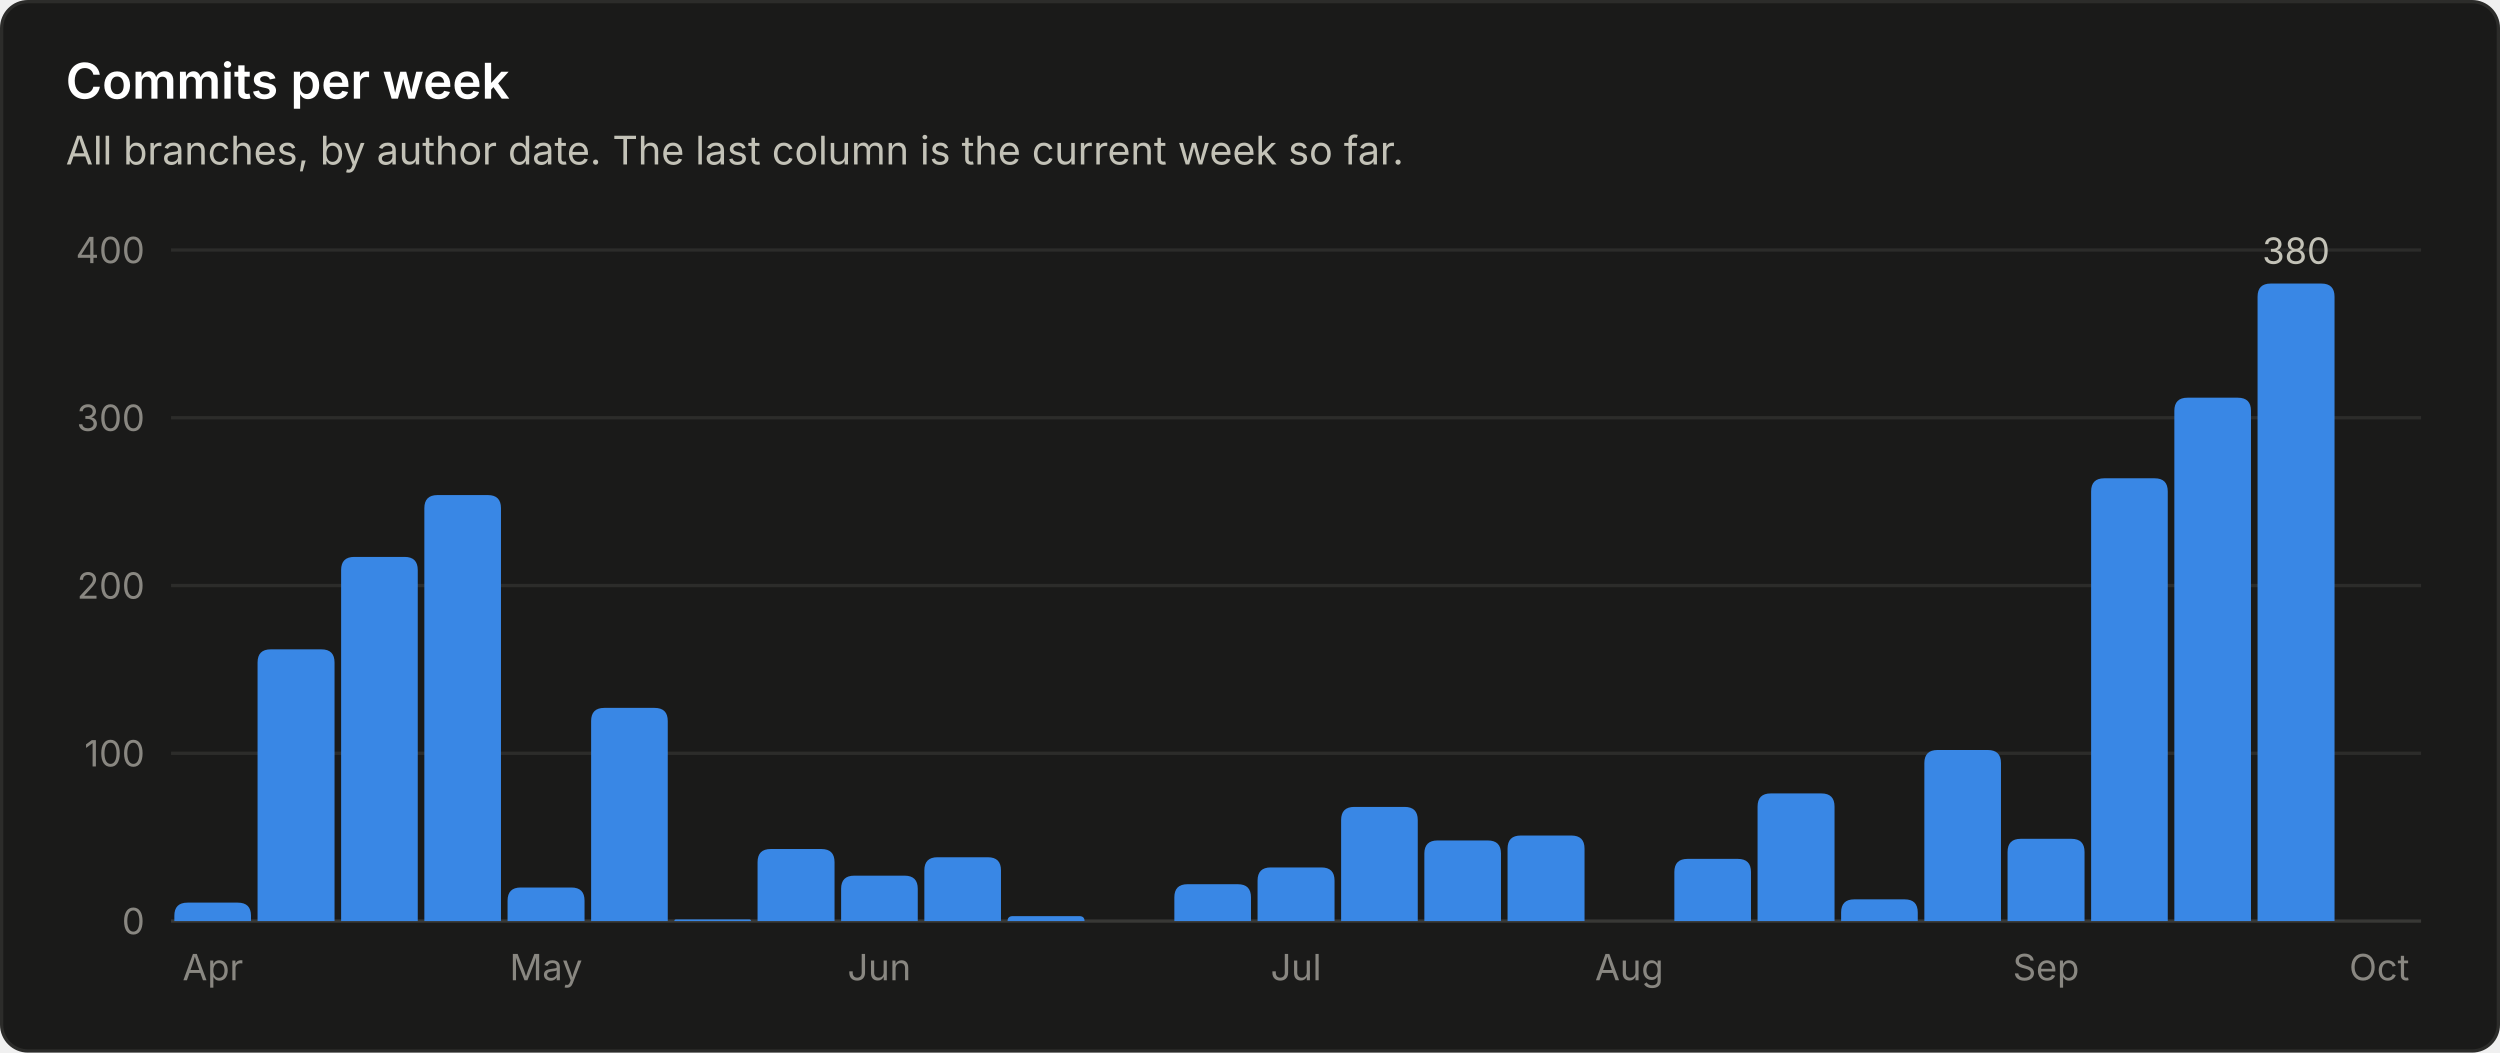
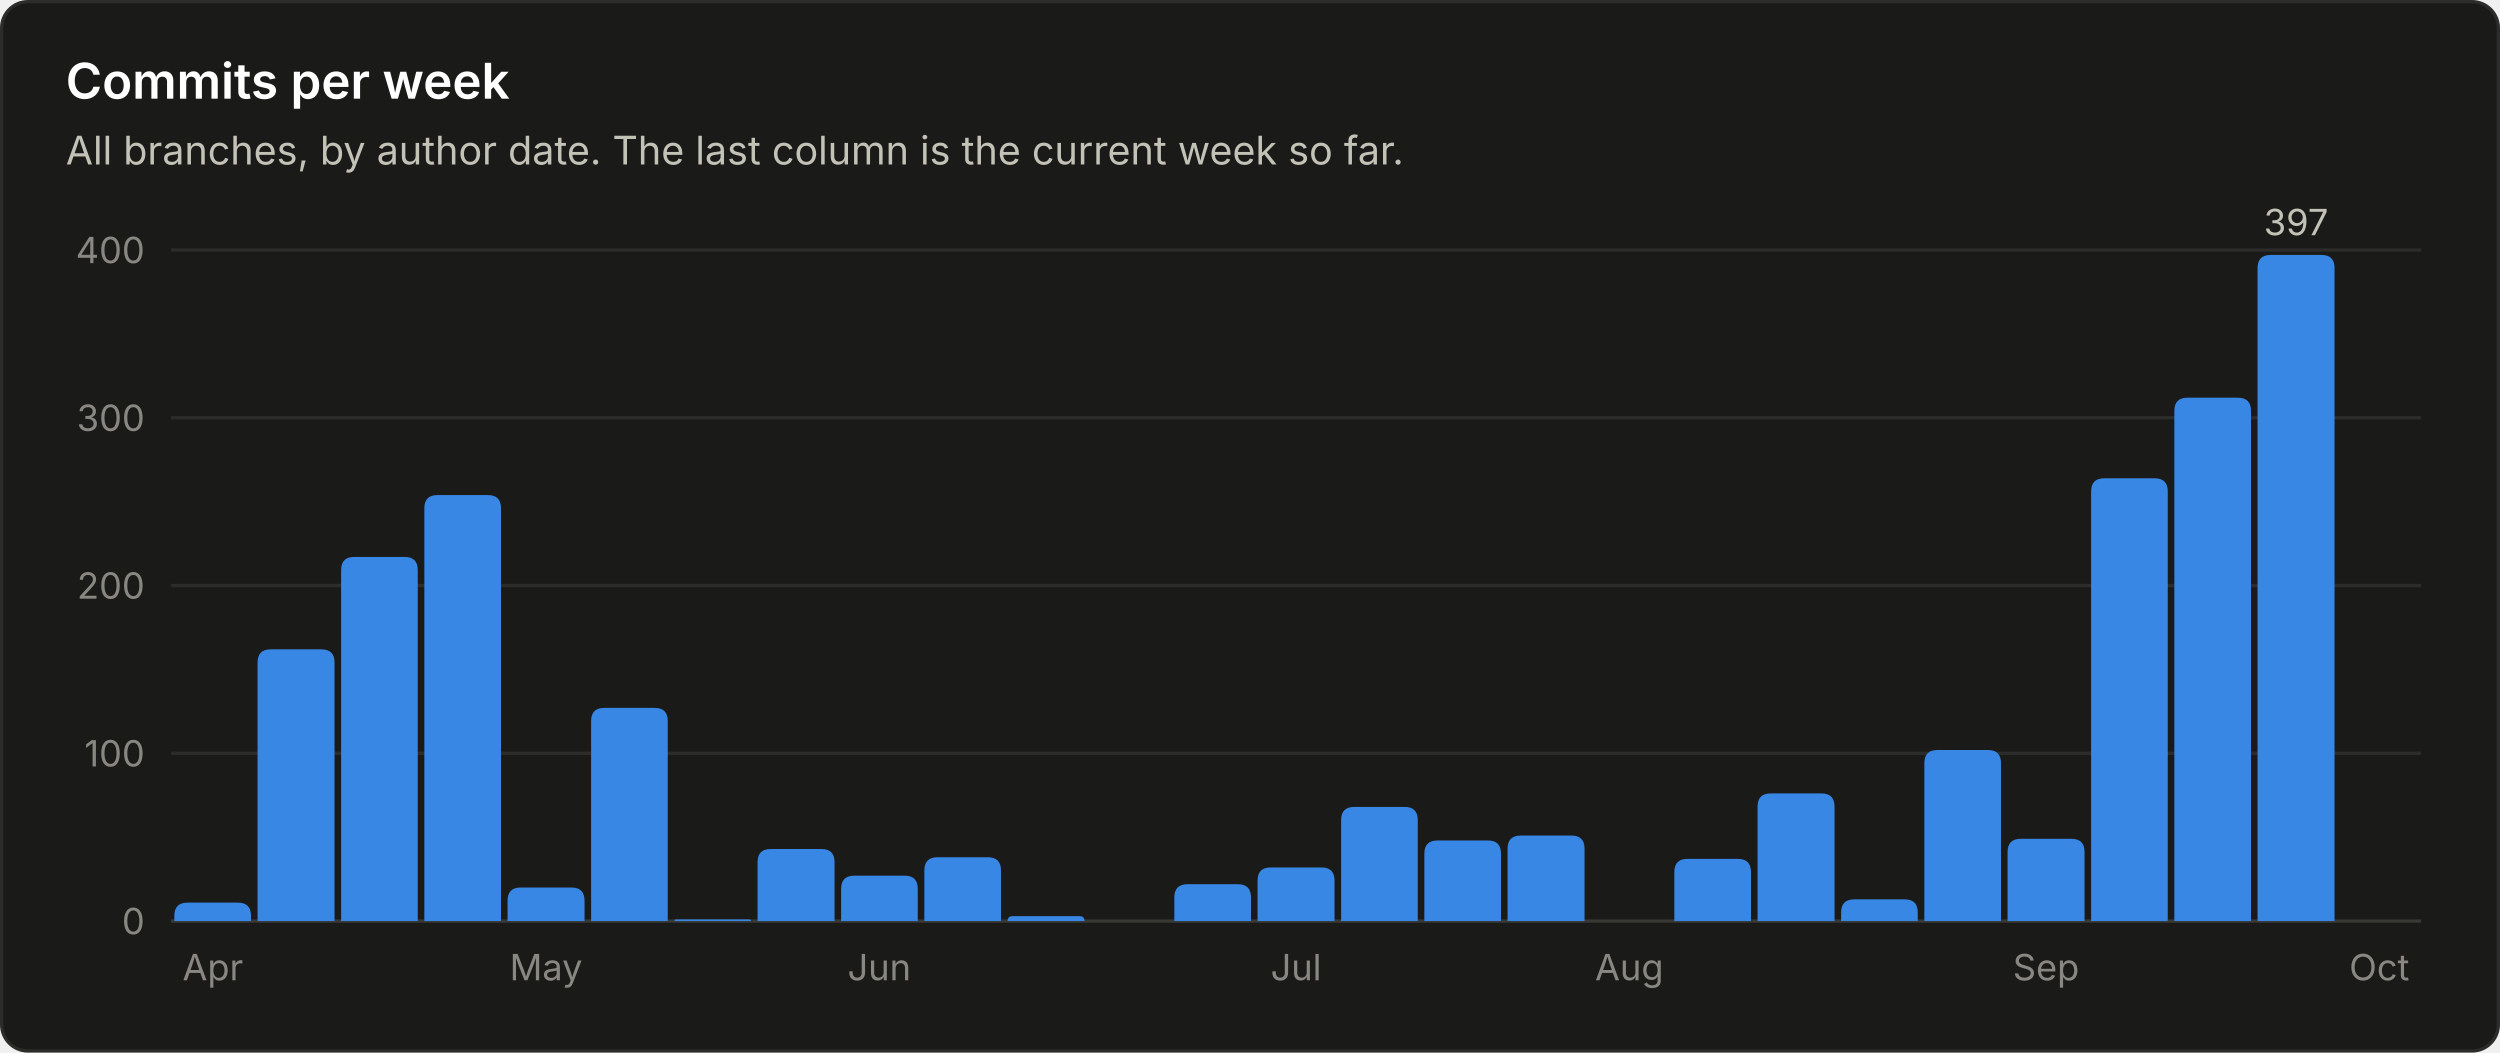
<svg xmlns="http://www.w3.org/2000/svg" viewBox="0 0 760 320" width="760" height="320" role="img" font-family="system-ui, -apple-system, 'Segoe UI', sans-serif">
  <rect x="0.5" y="0.5" width="759" height="319" rx="8" fill="#1a1a19" stroke="#2c2c2a" />
  <text x="20.0" y="30.0" fill="#ffffff" font-size="15" font-weight="600" text-anchor="start">Commits per week</text>
  <text x="20.0" y="50.0" fill="#c3c2b7" font-size="12" font-weight="400" text-anchor="start">All branches, by author date. The last column is the current week so far.</text>
  <line x1="52" y1="280.0" x2="736" y2="280.0" stroke="#383835" stroke-width="1" />
  <text x="44.0" y="284.0" fill="#898781" font-size="11" font-weight="400" text-anchor="end">0</text>
  <line x1="52" y1="229.0" x2="736" y2="229.0" stroke="#2c2c2a" stroke-width="1" />
  <text x="44.0" y="233.0" fill="#898781" font-size="11" font-weight="400" text-anchor="end">100</text>
  <line x1="52" y1="178.0" x2="736" y2="178.0" stroke="#2c2c2a" stroke-width="1" />
  <text x="44.0" y="182.0" fill="#898781" font-size="11" font-weight="400" text-anchor="end">200</text>
  <line x1="52" y1="127.0" x2="736" y2="127.0" stroke="#2c2c2a" stroke-width="1" />
  <text x="44.0" y="131.0" fill="#898781" font-size="11" font-weight="400" text-anchor="end">300</text>
  <line x1="52" y1="76.0" x2="736" y2="76.0" stroke="#2c2c2a" stroke-width="1" />
  <text x="44.0" y="80.0" fill="#898781" font-size="11" font-weight="400" text-anchor="end">400</text>
  <path d="M53.0 280.0 V278.4 Q53.0 274.4 57.0 274.4 H72.3 Q76.3 274.4 76.3 278.4 V280.0 Z" fill="#3987e5" />
  <text x="64.7" y="298.0" fill="#898781" font-size="11" font-weight="400" text-anchor="middle">Apr</text>
  <path d="M78.3 280.0 V201.4 Q78.3 197.4 82.3 197.4 H97.7 Q101.7 197.4 101.7 201.4 V280.0 Z" fill="#3987e5" />
  <path d="M103.7 280.0 V173.3 Q103.7 169.3 107.7 169.3 H123.0 Q127.0 169.3 127.0 173.3 V280.0 Z" fill="#3987e5" />
  <path d="M129.0 280.0 V154.5 Q129.0 150.5 133.0 150.5 H148.3 Q152.3 150.5 152.3 154.5 V280.0 Z" fill="#3987e5" />
  <path d="M154.3 280.0 V273.8 Q154.3 269.8 158.3 269.8 H173.7 Q177.7 269.8 177.7 273.8 V280.0 Z" fill="#3987e5" />
  <text x="166.0" y="298.0" fill="#898781" font-size="11" font-weight="400" text-anchor="middle">May</text>
  <path d="M179.7 280.0 V219.2 Q179.7 215.2 183.7 215.2 H199.0 Q203.0 215.2 203.0 219.2 V280.0 Z" fill="#3987e5" />
  <path d="M205.0 280.0 V280.0 Q205.0 279.5 205.5 279.5 H227.8 Q228.3 279.5 228.3 280.0 V280.0 Z" fill="#3987e5" />
  <path d="M230.3 280.0 V262.1 Q230.3 258.1 234.3 258.1 H249.7 Q253.7 258.1 253.7 262.1 V280.0 Z" fill="#3987e5" />
  <path d="M255.7 280.0 V270.2 Q255.7 266.2 259.7 266.2 H275.0 Q279.0 266.2 279.0 270.2 V280.0 Z" fill="#3987e5" />
  <text x="267.3" y="298.0" fill="#898781" font-size="11" font-weight="400" text-anchor="middle">Jun</text>
  <path d="M281.0 280.0 V264.6 Q281.0 260.6 285.0 260.6 H300.3 Q304.3 260.6 304.3 264.6 V280.0 Z" fill="#3987e5" />
  <path d="M306.3 280.0 V280.0 Q306.3 278.5 307.9 278.5 H328.1 Q329.7 278.5 329.7 280.0 V280.0 Z" fill="#3987e5" />
  <path d="M357.0 280.0 V272.8 Q357.0 268.8 361.0 268.8 H376.3 Q380.3 268.8 380.3 272.8 V280.0 Z" fill="#3987e5" />
  <path d="M382.3 280.0 V267.7 Q382.3 263.7 386.3 263.7 H401.7 Q405.7 263.7 405.7 267.7 V280.0 Z" fill="#3987e5" />
  <text x="394.0" y="298.0" fill="#898781" font-size="11" font-weight="400" text-anchor="middle">Jul</text>
  <path d="M407.7 280.0 V249.3 Q407.7 245.3 411.7 245.3 H427.0 Q431.0 245.3 431.0 249.3 V280.0 Z" fill="#3987e5" />
  <path d="M433.0 280.0 V259.5 Q433.0 255.5 437.0 255.5 H452.3 Q456.3 255.5 456.3 259.5 V280.0 Z" fill="#3987e5" />
  <path d="M458.3 280.0 V258.0 Q458.3 254.0 462.3 254.0 H477.7 Q481.7 254.0 481.7 258.0 V280.0 Z" fill="#3987e5" />
  <text x="495.3" y="298.0" fill="#898781" font-size="11" font-weight="400" text-anchor="middle">Aug</text>
  <path d="M509.0 280.0 V265.1 Q509.0 261.1 513.0 261.1 H528.3 Q532.3 261.1 532.3 265.1 V280.0 Z" fill="#3987e5" />
  <path d="M534.3 280.0 V245.2 Q534.3 241.2 538.3 241.2 H553.7 Q557.7 241.2 557.7 245.2 V280.0 Z" fill="#3987e5" />
  <path d="M559.7 280.0 V277.4 Q559.7 273.4 563.7 273.4 H579.0 Q583.0 273.4 583.0 277.4 V280.0 Z" fill="#3987e5" />
  <path d="M585.0 280.0 V232.0 Q585.0 228.0 589.0 228.0 H604.3 Q608.3 228.0 608.3 232.0 V280.0 Z" fill="#3987e5" />
  <path d="M610.3 280.0 V259.0 Q610.3 255.0 614.3 255.0 H629.7 Q633.7 255.0 633.7 259.0 V280.0 Z" fill="#3987e5" />
  <text x="622.0" y="298.0" fill="#898781" font-size="11" font-weight="400" text-anchor="middle">Sep</text>
  <path d="M635.7 280.0 V149.4 Q635.7 145.4 639.7 145.4 H655.0 Q659.0 145.4 659.0 149.4 V280.0 Z" fill="#3987e5" />
  <path d="M661.0 280.0 V124.9 Q661.0 120.9 665.0 120.9 H680.3 Q684.3 120.9 684.3 124.9 V280.0 Z" fill="#3987e5" />
-   <path d="M686.3 280.0 V90.2 Q686.3 86.2 690.3 86.2 H705.7 Q709.7 86.2 709.7 90.2 V280.0 Z" fill="#3987e5" />
-   <text x="698.0" y="80.2" fill="#c3c2b7" font-size="11" font-weight="400" text-anchor="middle">380</text>
+   <path d="M686.3 280.0 V81.5 Q686.3 77.5 690.3 77.5 H705.7 Q709.7 77.5 709.7 81.5 V280.0 Z" fill="#3987e5" />
+   <text x="698.0" y="71.5" fill="#c3c2b7" font-size="11" font-weight="400" text-anchor="middle">397</text>
  <text x="723.3" y="298.0" fill="#898781" font-size="11" font-weight="400" text-anchor="middle">Oct</text>
</svg>
